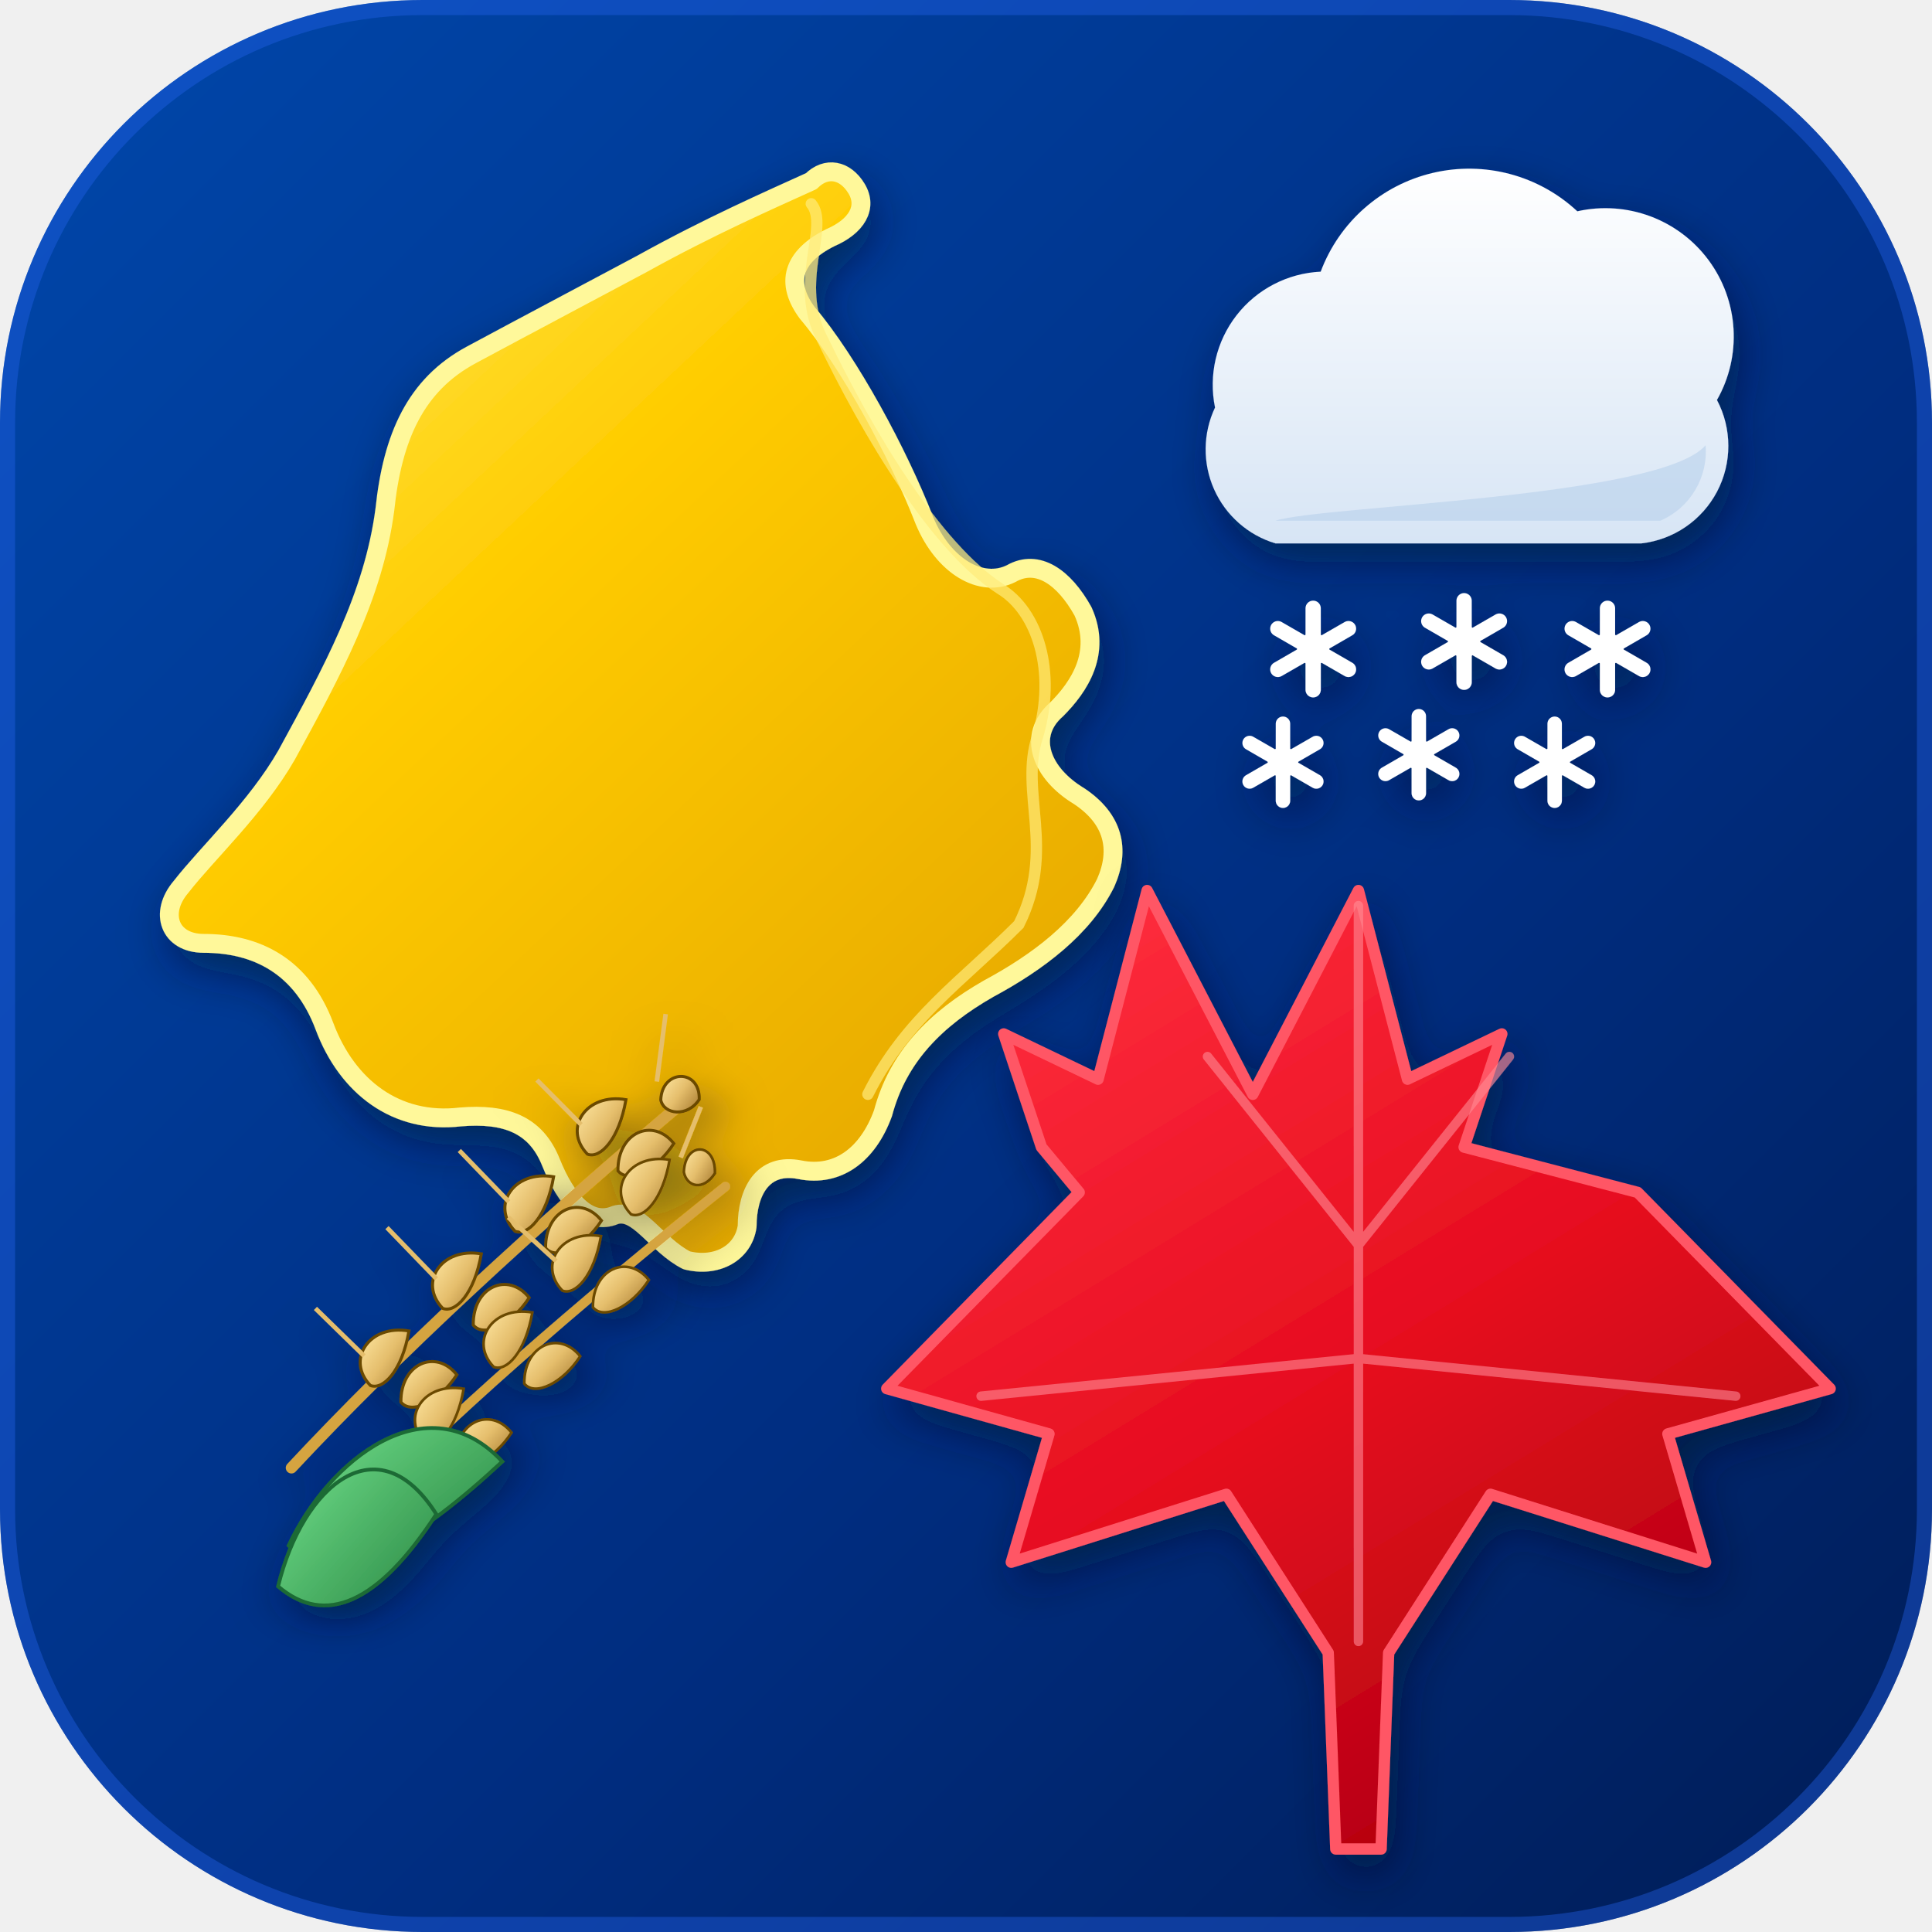
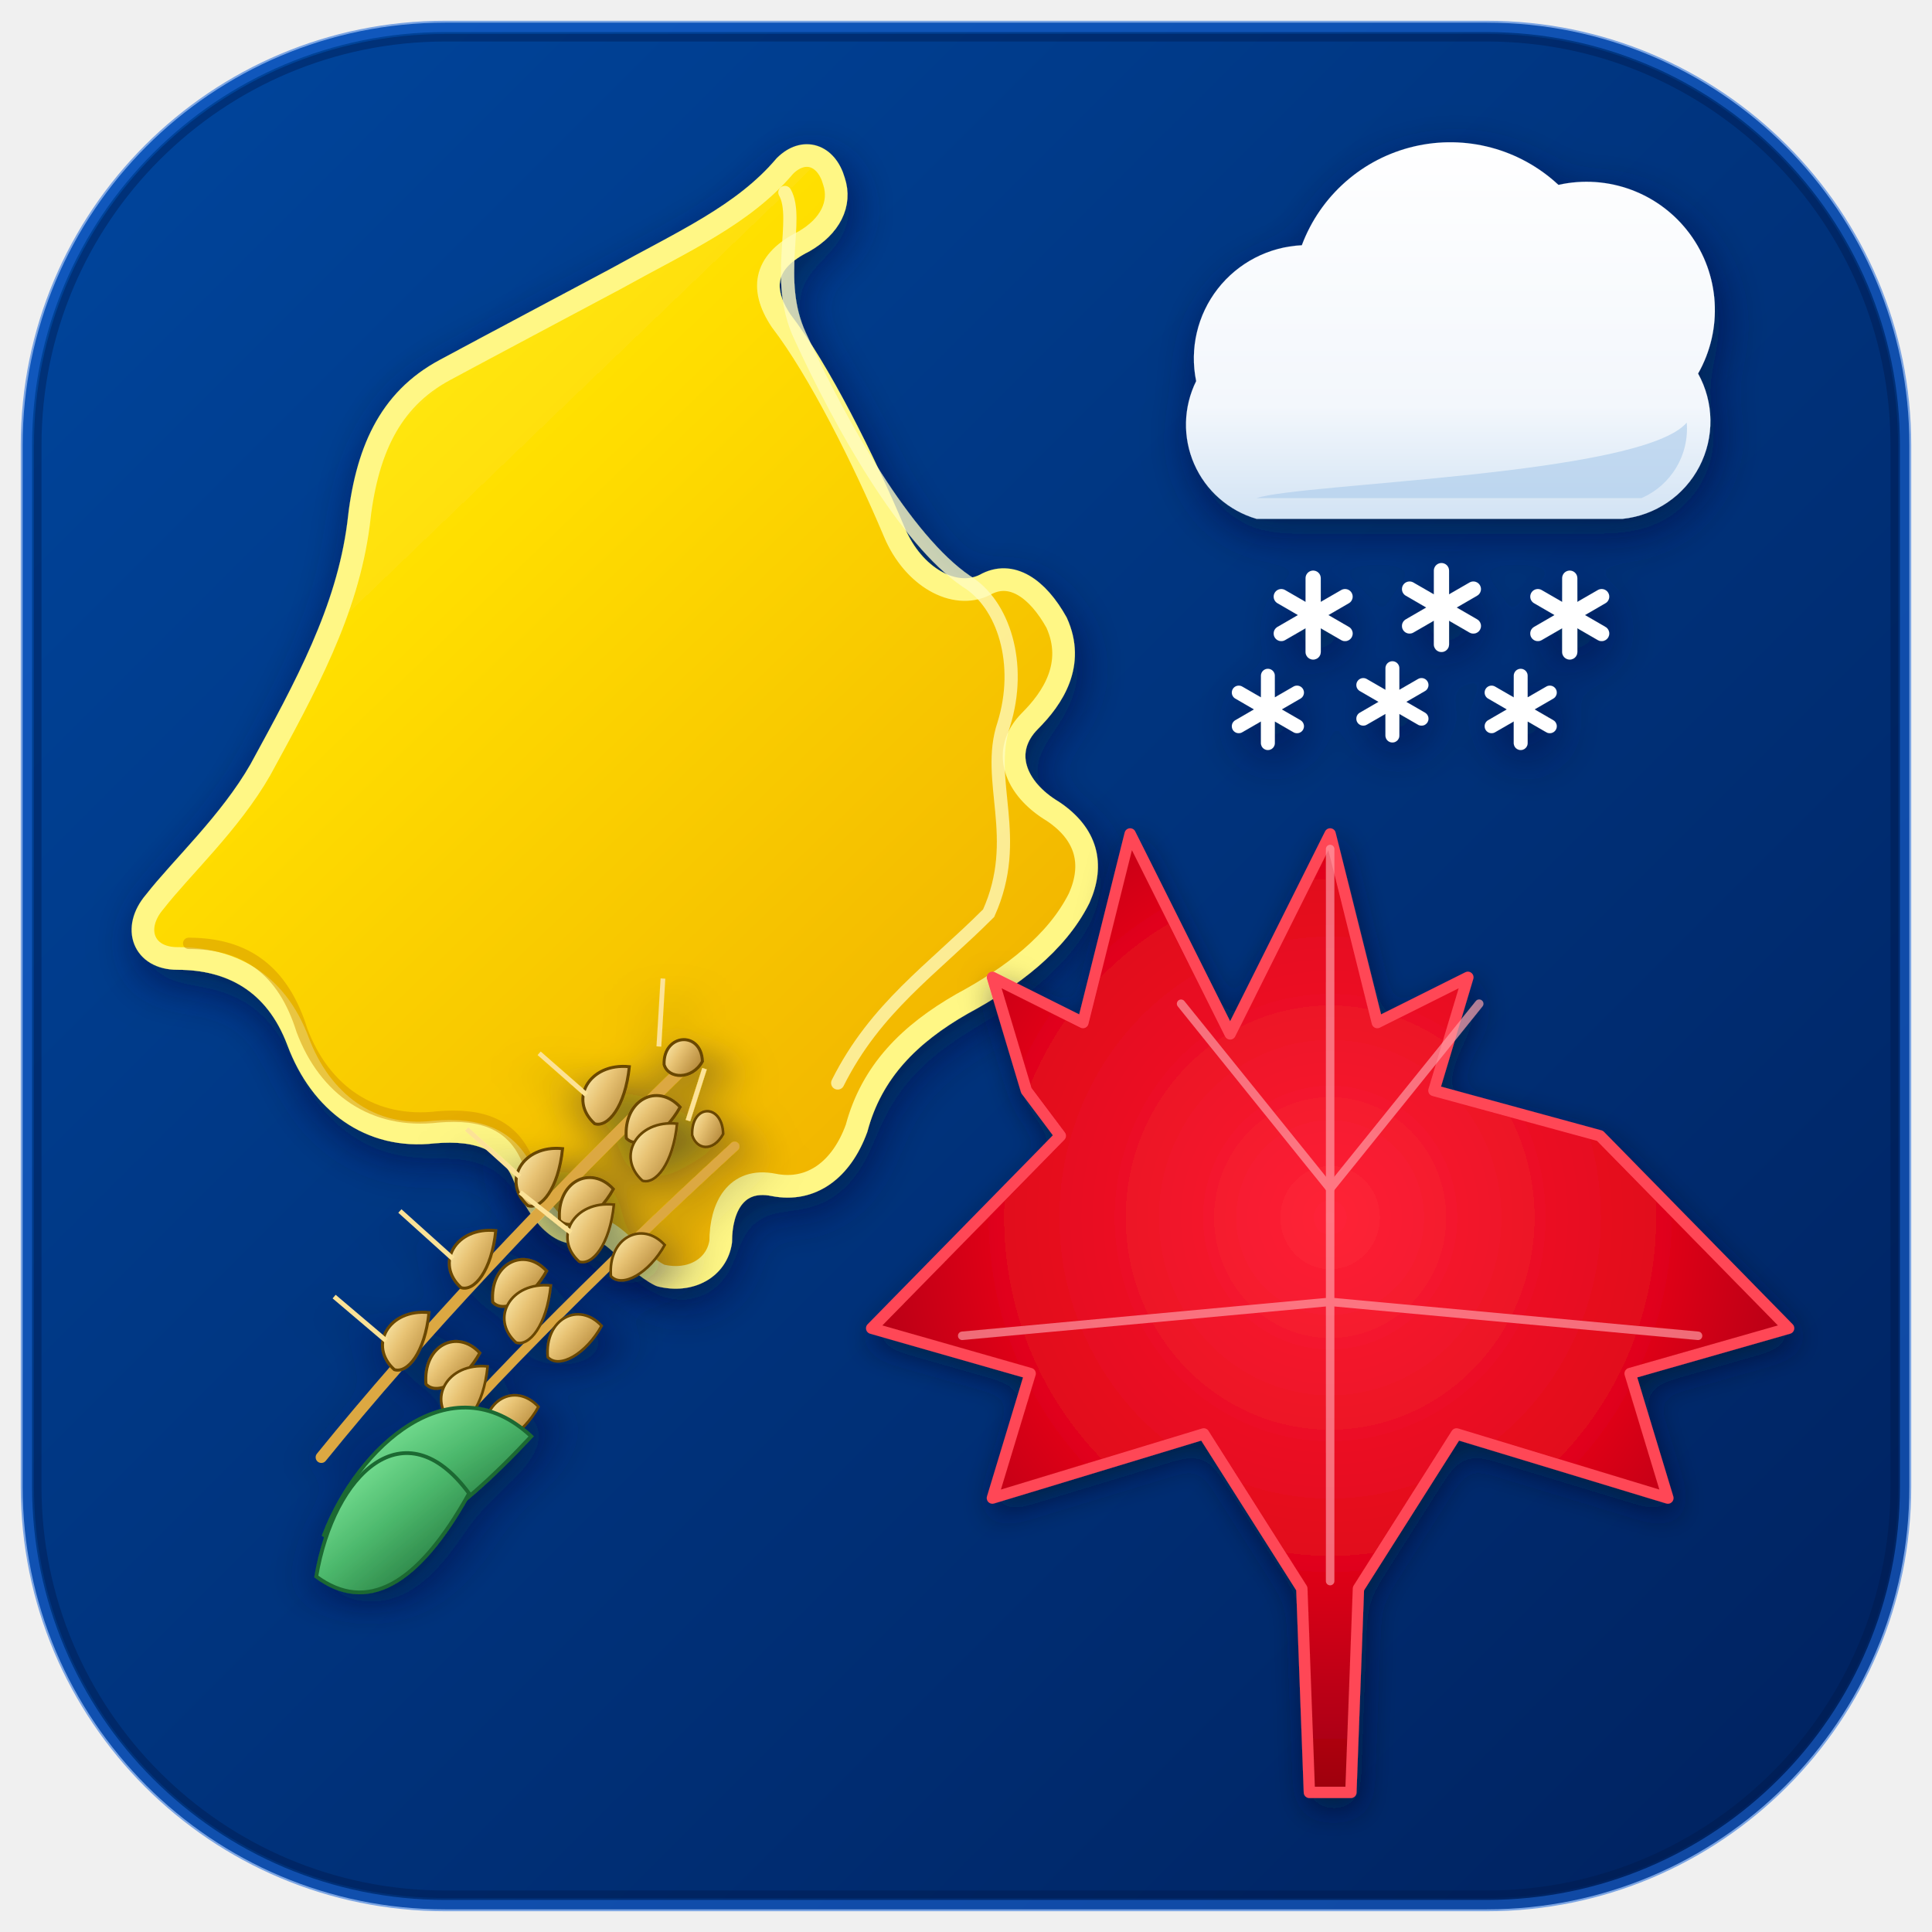
- <svg xmlns="http://www.w3.org/2000/svg" viewBox="0 0 512 512" width="512" height="512">
+ <svg xmlns="http://www.w3.org/2000/svg" viewBox="0 0 1024 1024" width="1024" height="1024">
  <defs>
    <linearGradient id="bgGrad" x1="0%" y1="0%" x2="100%" y2="100%">
-       <stop offset="0%" stop-color="#0047AB" />
-       <stop offset="60%" stop-color="#002D80" />
-       <stop offset="100%" stop-color="#001C55" />
+       <stop offset="0%" stop-color="#00469E" />
+       <stop offset="45%" stop-color="#003580" />
+       <stop offset="100%" stop-color="#00215E" />
    </linearGradient>
-     <linearGradient id="punjabGold" x1="0%" y1="0%" x2="80%" y2="100%">
-       <stop offset="0%" stop-color="#FFF066" />
-       <stop offset="40%" stop-color="#FFCC00" />
-       <stop offset="100%" stop-color="#E5A700" />
+     <linearGradient id="punjabYellow" x1="10%" y1="0%" x2="90%" y2="100%">
+       <stop offset="0%" stop-color="#FFF533" />
+       <stop offset="35%" stop-color="#FFDD00" />
+       <stop offset="85%" stop-color="#F2B705" />
+       <stop offset="100%" stop-color="#D99B00" />
    </linearGradient>
-     <linearGradient id="mapleRed" x1="20%" y1="0%" x2="80%" y2="100%">
-       <stop offset="0%" stop-color="#FF2E3E" />
-       <stop offset="50%" stop-color="#E60D1F" />
-       <stop offset="100%" stop-color="#A8000C" />
+     <linearGradient id="punjabHighlight" x1="0%" y1="0%" x2="0%" y2="100%">
+       <stop offset="0%" stop-color="#FFFFB3" />
+       <stop offset="100%" stop-color="#FFD000" />
    </linearGradient>
+     <radialGradient id="mapleRedGrad" cx="50%" cy="40%" r="60%">
+       <stop offset="0%" stop-color="#FF2438" />
+       <stop offset="60%" stop-color="#E1061A" />
+       <stop offset="100%" stop-color="#9E000F" />
+     </radialGradient>
    <linearGradient id="cloudGrad" x1="0%" y1="0%" x2="0%" y2="100%">
      <stop offset="0%" stop-color="#FFFFFF" />
-       <stop offset="100%" stop-color="#D7E5F5" />
+       <stop offset="70%" stop-color="#F3F7FC" />
+       <stop offset="100%" stop-color="#D2E3F4" />
    </linearGradient>
    <linearGradient id="wheatGold" x1="0%" y1="0%" x2="100%" y2="100%">
-       <stop offset="0%" stop-color="#FFE8A3" />
-       <stop offset="50%" stop-color="#E5BE6C" />
-       <stop offset="100%" stop-color="#A5792F" />
+       <stop offset="0%" stop-color="#FFF2B8" />
+       <stop offset="40%" stop-color="#E8C374" />
+       <stop offset="100%" stop-color="#A87A2C" />
    </linearGradient>
-     <linearGradient id="wheatGreen" x1="0%" y1="0%" x2="100%" y2="100%">
-       <stop offset="0%" stop-color="#6EDC88" />
-       <stop offset="100%" stop-color="#2D8C47" />
+     <linearGradient id="wheatGreen" x1="20%" y1="0%" x2="80%" y2="100%">
+       <stop offset="0%" stop-color="#80E89B" />
+       <stop offset="50%" stop-color="#4CB86C" />
+       <stop offset="100%" stop-color="#24783E" />
    </linearGradient>
-     <filter id="softGlow" x="-20%" y="-20%" width="140%" height="140%">
-       <feDropShadow dx="0" dy="6" stdDeviation="10" flood-color="#000000" flood-opacity="0.45" />
+     <filter id="elementShadow" x="-15%" y="-15%" width="135%" height="135%">
+       <feDropShadow dx="3" dy="8" stdDeviation="12" flood-color="#001138" flood-opacity="0.6" />
    </filter>
-     <filter id="elementShadow" x="-20%" y="-20%" width="140%" height="140%">
-       <feDropShadow dx="2" dy="5" stdDeviation="6" flood-color="#000D2B" flood-opacity="0.5" />
-     </filter>
-     <filter id="punjabOutlineGlow">
-       <feDropShadow dx="0" dy="0" stdDeviation="4" flood-color="#FFE57F" flood-opacity="0.8" />
+     <filter id="leafBevel" x="-10%" y="-10%" width="125%" height="125%">
+       <feDropShadow dx="2" dy="6" stdDeviation="8" flood-color="#000E2B" flood-opacity="0.55" />
    </filter>
  </defs>
-   <rect width="512" height="512" rx="112" fill="url(#bgGrad)" />
-   <rect x="2" y="2" width="508" height="508" rx="110" fill="none" stroke="#2563EB" stroke-width="4" stroke-opacity="0.4" />
+   <rect x="12" y="12" width="1000" height="1000" rx="224" ry="224" fill="url(#bgGrad)" />
+   <rect x="14" y="14" width="996" height="996" rx="222" ry="222" fill="none" stroke="#1D68D8" stroke-width="6" stroke-opacity="0.55" />
+   <rect x="20" y="20" width="984" height="984" rx="216" ry="216" fill="none" stroke="#00184A" stroke-width="4" stroke-opacity="0.4" />
  <g filter="url(#elementShadow)">
-     <path d="M 215 48              C 219 44, 224 45, 227 50              C 230 55, 227 60, 220 63              C 210 68, 208 75, 214 83              C 225 96, 238 120, 245 138              C 250 150, 260 156, 268 152              C 275 148, 282 153, 287 162              C 292 173, 286 182, 280 188              C 272 195, 276 205, 286 211              C 295 217, 297 225, 293 234              C 287 246, 275 255, 262 262              C 248 270, 238 280, 234 295              C 230 306, 222 312, 212 310              C 202 308, 198 316, 198 325              C 197 332, 190 336, 182 334              C 174 330, 169 320, 163 322              C 156 325, 150 318, 146 308              C 142 298, 134 295, 122 296              C 105 298, 92 288, 86 272              C 80 256, 68 250, 54 250              C 45 250, 42 242, 48 235              C 55 226, 68 214, 76 200              C 88 178, 99 158, 102 135              C 104 116, 110 102, 125 94              C 138 87, 155 78, 170 70              C 188 60, 204 53, 215 48 Z" fill="url(#punjabGold)" stroke="#FFF89A" stroke-width="5" stroke-linejoin="round" stroke-linecap="round" />
-     <path d="M 215 54 C 220 60, 210 75, 218 90 C 230 115, 248 145, 265 156 C 275 162, 280 178, 275 195 C 270 210, 280 225, 270 245 C 255 260, 240 270, 230 290" fill="none" stroke="#FFEB7A" stroke-width="3" stroke-linecap="round" opacity="0.7" />
+     <path d="M 416 88              C 426 78, 438 82, 442 96              C 446 108, 440 120, 426 128              C 406 138, 402 152, 414 170              C 434 196, 458 244, 474 282              C 484 306, 506 318, 522 310              C 536 302, 550 312, 560 330              C 570 352, 558 370, 546 382              C 530 398, 538 418, 558 430              C 576 442, 580 458, 572 476              C 560 500, 536 518, 510 532              C 482 548, 462 568, 454 598              C 446 620, 430 632, 410 628              C 390 624, 382 640, 382 658              C 380 672, 366 680, 350 676              C 334 668, 324 648, 312 652              C 298 658, 286 644, 278 624              C 270 604, 254 598, 230 600              C 196 604, 170 584, 158 552              C 146 520, 122 508, 94 508              C 76 508, 70 492, 82 478              C 96 460, 122 436, 138 408              C 162 364, 184 324, 190 278              C 194 240, 206 212, 236 196              C 262 182, 296 164, 326 148              C 362 128, 394 114, 416 88 Z" fill="url(#punjabYellow)" stroke="#FFF785" stroke-width="12" stroke-linejoin="round" stroke-linecap="round" />
+     <path d="M 416 102              C 424 116, 410 148, 424 178              C 446 226, 480 286, 512 308              C 532 320, 542 352, 532 384              C 522 414, 542 444, 524 484              C 494 514, 464 534, 444 574" fill="none" stroke="#FFFCC4" stroke-width="7" stroke-linecap="round" opacity="0.75" />
+     <path d="M 100 500 C 130 500, 150 514, 160 546 C 172 578, 198 596, 232 592 C 256 590, 272 596, 280 616" fill="none" stroke="#D49300" stroke-width="6" stroke-linecap="round" opacity="0.5" />
  </g>
  <g filter="url(#elementShadow)">
-     <path d="M 370 144              L 435 144              A 26 26 0 0 0 455 106              A 34 34 0 0 0 418 56              A 42 42 0 0 0 350 72              A 30 30 0 0 0 322 108              A 26 26 0 0 0 338 144              Z" fill="url(#cloudGrad)" />
-     <path d="M 338 138 L 440 138 A 20 20 0 0 0 452 118 C 440 132, 350 134, 338 138 Z" fill="#B8D0EB" opacity="0.6" />
-     <g stroke="#FFFFFF" stroke-width="4.5" stroke-linecap="round" fill="none">
-       <g transform="translate(348, 172) scale(0.9)">
-         <line x1="0" y1="-12" x2="0" y2="12" />
-         <line x1="-10.4" y1="-6" x2="10.4" y2="6" />
-         <line x1="-10.4" y1="6" x2="10.4" y2="-6" />
-         <circle cx="0" cy="0" r="2.5" fill="#FFFFFF" />
+     <path d="M 720 275              L 860 275              A 52 52 0 0 0 900 198              A 68 68 0 0 0 826 98              A 84 84 0 0 0 690 130              A 60 60 0 0 0 634 202              A 52 52 0 0 0 666 275              Z" fill="url(#cloudGrad)" />
+     <path d="M 666 264              L 870 264              A 40 40 0 0 0 894 224              C 870 252, 690 256, 666 264 Z" fill="#AECDEB" opacity="0.65" />
+     <g stroke="#FFFFFF" stroke-width="7" stroke-linecap="round" fill="none">
+       <g transform="translate(696, 326) scale(1.15)">
+         <line x1="0" y1="-17" x2="0" y2="17" />
+         <line x1="-14.7" y1="-8.5" x2="14.7" y2="8.5" />
+         <line x1="-14.7" y1="8.5" x2="14.7" y2="-8.5" />
+         <circle cx="0" cy="0" r="3.5" fill="#FFFFFF" />
      </g>
-       <g transform="translate(388, 170) scale(0.9)">
-         <line x1="0" y1="-12" x2="0" y2="12" />
-         <line x1="-10.4" y1="-6" x2="10.4" y2="6" />
-         <line x1="-10.4" y1="6" x2="10.4" y2="-6" />
-         <circle cx="0" cy="0" r="2.5" fill="#FFFFFF" />
+       <g transform="translate(764, 322) scale(1.15)">
+         <line x1="0" y1="-17" x2="0" y2="17" />
+         <line x1="-14.7" y1="-8.5" x2="14.7" y2="8.5" />
+         <line x1="-14.7" y1="8.5" x2="14.7" y2="-8.5" />
+         <circle cx="0" cy="0" r="3.5" fill="#FFFFFF" />
      </g>
-       <g transform="translate(426, 172) scale(0.9)">
-         <line x1="0" y1="-12" x2="0" y2="12" />
-         <line x1="-10.4" y1="-6" x2="10.4" y2="6" />
-         <line x1="-10.4" y1="6" x2="10.4" y2="-6" />
-         <circle cx="0" cy="0" r="2.5" fill="#FFFFFF" />
+       <g transform="translate(832, 326) scale(1.15)">
+         <line x1="0" y1="-17" x2="0" y2="17" />
+         <line x1="-14.7" y1="-8.5" x2="14.7" y2="8.5" />
+         <line x1="-14.7" y1="8.5" x2="14.7" y2="-8.5" />
+         <circle cx="0" cy="0" r="3.5" fill="#FFFFFF" />
      </g>
-       <g transform="translate(340, 202) scale(0.85)">
-         <line x1="0" y1="-12" x2="0" y2="12" />
-         <line x1="-10.4" y1="-6" x2="10.4" y2="6" />
-         <line x1="-10.4" y1="6" x2="10.4" y2="-6" />
-         <circle cx="0" cy="0" r="2.5" fill="#FFFFFF" />
+       <g transform="translate(672, 376) scale(1.05)">
+         <line x1="0" y1="-17" x2="0" y2="17" />
+         <line x1="-14.7" y1="-8.5" x2="14.7" y2="8.5" />
+         <line x1="-14.7" y1="8.5" x2="14.7" y2="-8.5" />
+         <circle cx="0" cy="0" r="3.5" fill="#FFFFFF" />
      </g>
-       <g transform="translate(376, 200) scale(0.85)">
-         <line x1="0" y1="-12" x2="0" y2="12" />
-         <line x1="-10.4" y1="-6" x2="10.4" y2="6" />
-         <line x1="-10.4" y1="6" x2="10.4" y2="-6" />
-         <circle cx="0" cy="0" r="2.5" fill="#FFFFFF" />
+       <g transform="translate(738, 372) scale(1.05)">
+         <line x1="0" y1="-17" x2="0" y2="17" />
+         <line x1="-14.7" y1="-8.5" x2="14.7" y2="8.5" />
+         <line x1="-14.7" y1="8.5" x2="14.7" y2="-8.5" />
+         <circle cx="0" cy="0" r="3.5" fill="#FFFFFF" />
      </g>
-       <g transform="translate(412, 202) scale(0.85)">
-         <line x1="0" y1="-12" x2="0" y2="12" />
-         <line x1="-10.4" y1="-6" x2="10.4" y2="6" />
-         <line x1="-10.4" y1="6" x2="10.4" y2="-6" />
-         <circle cx="0" cy="0" r="2.5" fill="#FFFFFF" />
+       <g transform="translate(806, 376) scale(1.05)">
+         <line x1="0" y1="-17" x2="0" y2="17" />
+         <line x1="-14.7" y1="-8.5" x2="14.7" y2="8.5" />
+         <line x1="-14.7" y1="8.5" x2="14.7" y2="-8.5" />
+         <circle cx="0" cy="0" r="3.5" fill="#FFFFFF" />
      </g>
    </g>
  </g>
-   <g filter="url(#elementShadow)">
-     <path d="M 360 236              L 373 286 L 398 274 L 388 304 L 434 316 L 485 368 L 442 380 L 452 414 L 395 396 L 368 438              L 366 490 L 354 490 L 352 438 L 325 396 L 268 414 L 278 380 L 235 368 L 286 316 L 276 304 L 266 274 L 291 286 L 304 236              L 332 290 Z" fill="url(#mapleRed)" stroke="#FF5765" stroke-width="3" stroke-linejoin="round" />
-     <path d="M 360 240 L 360 435 M 360 360 L 460 370 M 360 360 L 260 370 M 360 330 L 400 280 M 360 330 L 320 280" fill="none" stroke="#FF8A95" stroke-width="2.5" stroke-linecap="round" opacity="0.6" />
+   <g filter="url(#leafBevel)">
+     <path d="M 705 442              L 730 542 L 778 518 L 760 578 L 848 602 L 948 704 L 864 728 L 884 794 L 772 760 L 720 842              L 716 950 L 694 950 L 690 842 L 638 760 L 526 794 L 546 728 L 462 704 L 562 602 L 544 578 L 526 518 L 574 542 L 599 442              L 652 548 Z" fill="url(#mapleRedGrad)" stroke="#FF4757" stroke-width="6" stroke-linejoin="round" />
+     <g stroke="#FFA3AC" stroke-width="4.5" stroke-linecap="round" fill="none" opacity="0.65">
+       <line x1="705" y1="450" x2="705" y2="838" />
+       <line x1="705" y1="690" x2="900" y2="708" />
+       <line x1="705" y1="690" x2="510" y2="708" />
+       <line x1="705" y1="630" x2="784" y2="532" />
+       <line x1="705" y1="630" x2="626" y2="532" />
+     </g>
  </g>
-   <g filter="url(#elementShadow)" transform="translate(40, 310) rotate(-12)">
+   <g filter="url(#elementShadow)" transform="translate(85, 620) rotate(-16)">
    <g transform="translate(0, 0)">
-       <path d="M 20 85 Q 70 50 145 10" fill="none" stroke="#D5A440" stroke-width="3" stroke-linecap="round" />
-       <path d="M 45 68 C 40 60, 48 52, 58 56 C 54 66, 48 70, 45 68 Z" fill="url(#wheatGold)" stroke="#6B4800" stroke-width="0.8" />
-       <path d="M 52 74 C 54 64, 64 62, 68 70 C 62 76, 54 78, 52 74 Z" fill="url(#wheatGold)" stroke="#6B4800" stroke-width="0.8" />
-       <line x1="45" y1="60" x2="35" y2="45" stroke="#E5BE6C" stroke-width="1.2" />
-       <path d="M 68 52 C 63 44, 71 36, 81 40 C 77 50, 71 54, 68 52 Z" fill="url(#wheatGold)" stroke="#6B4800" stroke-width="0.8" />
-       <path d="M 75 58 C 77 48, 87 46, 91 54 C 85 60, 77 62, 75 58 Z" fill="url(#wheatGold)" stroke="#6B4800" stroke-width="0.8" />
-       <line x1="68" y1="44" x2="58" y2="28" stroke="#E5BE6C" stroke-width="1.2" />
-       <path d="M 91 36 C 86 28, 94 20, 104 24 C 100 34, 94 38, 91 36 Z" fill="url(#wheatGold)" stroke="#6B4800" stroke-width="0.8" />
-       <path d="M 98 42 C 100 32, 110 30, 114 38 C 108 44, 100 46, 98 42 Z" fill="url(#wheatGold)" stroke="#6B4800" stroke-width="0.8" />
-       <line x1="91" y1="28" x2="81" y2="12" stroke="#E5BE6C" stroke-width="1.2" />
-       <path d="M 114 20 C 109 12, 117 4, 127 8 C 123 18, 117 22, 114 20 Z" fill="url(#wheatGold)" stroke="#6B4800" stroke-width="0.8" />
-       <path d="M 121 26 C 123 16, 133 14, 137 22 C 131 28, 123 30, 121 26 Z" fill="url(#wheatGold)" stroke="#6B4800" stroke-width="0.8" />
-       <path d="M 136 10 C 138 2, 148 4, 146 12 C 142 16, 136 14, 136 10 Z" fill="url(#wheatGold)" stroke="#6B4800" stroke-width="0.8" />
-       <line x1="114" y1="12" x2="105" y2="-2" stroke="#E5BE6C" stroke-width="1.2" />
-       <line x1="136" y1="5" x2="142" y2="-12" stroke="#E5BE6C" stroke-width="1.2" />
+       <path d="M 40 170 Q 140 100 290 20" fill="none" stroke="#DCA842" stroke-width="6" stroke-linecap="round" />
+       <path d="M 90 136 C 80 120, 96 104, 116 112 C 108 132, 96 140, 90 136 Z" fill="url(#wheatGold)" stroke="#694600" stroke-width="1.6" />
+       <path d="M 104 148 C 108 128, 128 124, 136 140 C 124 152, 108 156, 104 148 Z" fill="url(#wheatGold)" stroke="#694600" stroke-width="1.6" />
+       <line x1="90" y1="120" x2="70" y2="90" stroke="#FCE297" stroke-width="2.5" />
+       <path d="M 136 104 C 126 88, 142 72, 162 80 C 154 100, 142 108, 136 104 Z" fill="url(#wheatGold)" stroke="#694600" stroke-width="1.6" />
+       <path d="M 150 116 C 154 96, 174 92, 182 108 C 170 120, 154 124, 150 116 Z" fill="url(#wheatGold)" stroke="#694600" stroke-width="1.6" />
+       <line x1="136" y1="88" x2="116" y2="56" stroke="#FCE297" stroke-width="2.5" />
+       <path d="M 182 72 C 172 56, 188 40, 208 48 C 200 68, 188 76, 182 72 Z" fill="url(#wheatGold)" stroke="#694600" stroke-width="1.6" />
+       <path d="M 196 84 C 200 64, 220 60, 228 76 C 216 88, 200 92, 196 84 Z" fill="url(#wheatGold)" stroke="#694600" stroke-width="1.6" />
+       <line x1="182" y1="56" x2="162" y2="24" stroke="#FCE297" stroke-width="2.5" />
+       <path d="M 228 40 C 218 24, 234 8, 254 16 C 246 36, 234 44, 228 40 Z" fill="url(#wheatGold)" stroke="#694600" stroke-width="1.6" />
+       <path d="M 242 52 C 246 32, 266 28, 274 44 C 262 56, 246 60, 242 52 Z" fill="url(#wheatGold)" stroke="#694600" stroke-width="1.6" />
+       <path d="M 272 20 C 276 4, 296 8, 292 24 C 284 32, 272 28, 272 20 Z" fill="url(#wheatGold)" stroke="#694600" stroke-width="1.6" />
+       <line x1="228" y1="24" x2="210" y2="-4" stroke="#FCE297" stroke-width="2.5" />
+       <line x1="272" y1="10" x2="284" y2="-24" stroke="#FCE297" stroke-width="2.5" />
    </g>
-     <g transform="translate(18, 26)">
-       <path d="M 15 75 Q 60 45 130 10" fill="none" stroke="#D5A440" stroke-width="2.5" stroke-linecap="round" />
-       <path d="M 38 60 C 33 52, 41 44, 51 48 C 47 58, 41 62, 38 60 Z" fill="url(#wheatGold)" stroke="#6B4800" stroke-width="0.7" />
-       <path d="M 45 66 C 47 56, 57 54, 61 62 C 55 68, 47 70, 45 66 Z" fill="url(#wheatGold)" stroke="#6B4800" stroke-width="0.7" />
-       <path d="M 60 44 C 55 36, 63 28, 73 32 C 69 42, 63 46, 60 44 Z" fill="url(#wheatGold)" stroke="#6B4800" stroke-width="0.7" />
-       <path d="M 67 50 C 69 40, 79 38, 83 46 C 77 52, 69 54, 67 50 Z" fill="url(#wheatGold)" stroke="#6B4800" stroke-width="0.7" />
-       <path d="M 82 28 C 77 20, 85 12, 95 16 C 91 26, 85 30, 82 28 Z" fill="url(#wheatGold)" stroke="#6B4800" stroke-width="0.7" />
-       <path d="M 89 34 C 91 24, 101 22, 105 30 C 99 36, 91 38, 89 34 Z" fill="url(#wheatGold)" stroke="#6B4800" stroke-width="0.7" />
-       <path d="M 104 12 C 99 4, 107 -4, 117 0 C 113 10, 107 14, 104 12 Z" fill="url(#wheatGold)" stroke="#6B4800" stroke-width="0.7" />
-       <path d="M 120 4 C 122 -4, 130 -2, 128 6 C 124 10, 120 8, 120 4 Z" fill="url(#wheatGold)" stroke="#6B4800" stroke-width="0.7" />
-       <line x1="82" y1="20" x2="72" y2="6" stroke="#E5BE6C" stroke-width="1.2" />
-       <line x1="120" y1="0" x2="128" y2="-12" stroke="#E5BE6C" stroke-width="1.2" />
+     <g transform="translate(36, 52)">
+       <path d="M 30 150 Q 120 90 260 20" fill="none" stroke="#DCA842" stroke-width="5" stroke-linecap="round" />
+       <path d="M 76 120 C 66 104, 82 88, 102 96 C 94 116, 82 124, 76 120 Z" fill="url(#wheatGold)" stroke="#694600" stroke-width="1.4" />
+       <path d="M 90 132 C 94 112, 114 108, 122 124 C 110 136, 94 140, 90 132 Z" fill="url(#wheatGold)" stroke="#694600" stroke-width="1.4" />
+       <path d="M 120 88 C 110 72, 126 56, 146 64 C 138 84, 126 92, 120 88 Z" fill="url(#wheatGold)" stroke="#694600" stroke-width="1.4" />
+       <path d="M 134 100 C 138 80, 158 76, 166 92 C 154 104, 138 108, 134 100 Z" fill="url(#wheatGold)" stroke="#694600" stroke-width="1.4" />
+       <path d="M 164 56 C 154 40, 170 24, 190 32 C 182 52, 170 60, 164 56 Z" fill="url(#wheatGold)" stroke="#694600" stroke-width="1.4" />
+       <path d="M 178 68 C 182 48, 202 44, 210 60 C 198 72, 182 76, 178 68 Z" fill="url(#wheatGold)" stroke="#694600" stroke-width="1.4" />
+       <path d="M 208 24 C 198 8, 214 -8, 234 0 C 226 20, 214 28, 208 24 Z" fill="url(#wheatGold)" stroke="#694600" stroke-width="1.4" />
+       <path d="M 240 8 C 244 -8, 260 -4, 256 12 C 248 20, 240 16, 240 8 Z" fill="url(#wheatGold)" stroke="#694600" stroke-width="1.4" />
+       <line x1="164" y1="40" x2="144" y2="12" stroke="#FCE297" stroke-width="2.5" />
+       <line x1="240" y1="0" x2="256" y2="-24" stroke="#FCE297" stroke-width="2.5" />
    </g>
-     <path d="M 15 105 C 30 85, 60 70, 75 95 C 50 110, 25 120, 15 105 Z" fill="url(#wheatGreen)" stroke="#1E6B34" stroke-width="1" />
-     <path d="M 10 115 C 22 90, 45 78, 55 105 C 35 125, 20 128, 10 115 Z" fill="url(#wheatGreen)" stroke="#1E6B34" stroke-width="1" />
+     <path d="M 30 210 C 60 170, 120 140, 150 190 C 100 220, 50 240, 30 210 Z" fill="url(#wheatGreen)" stroke="#1B6932" stroke-width="2" />
+     <path d="M 20 230 C 44 180, 90 156, 110 210 C 70 250, 40 256, 20 230 Z" fill="url(#wheatGreen)" stroke="#1B6932" stroke-width="2" />
  </g>
</svg>
